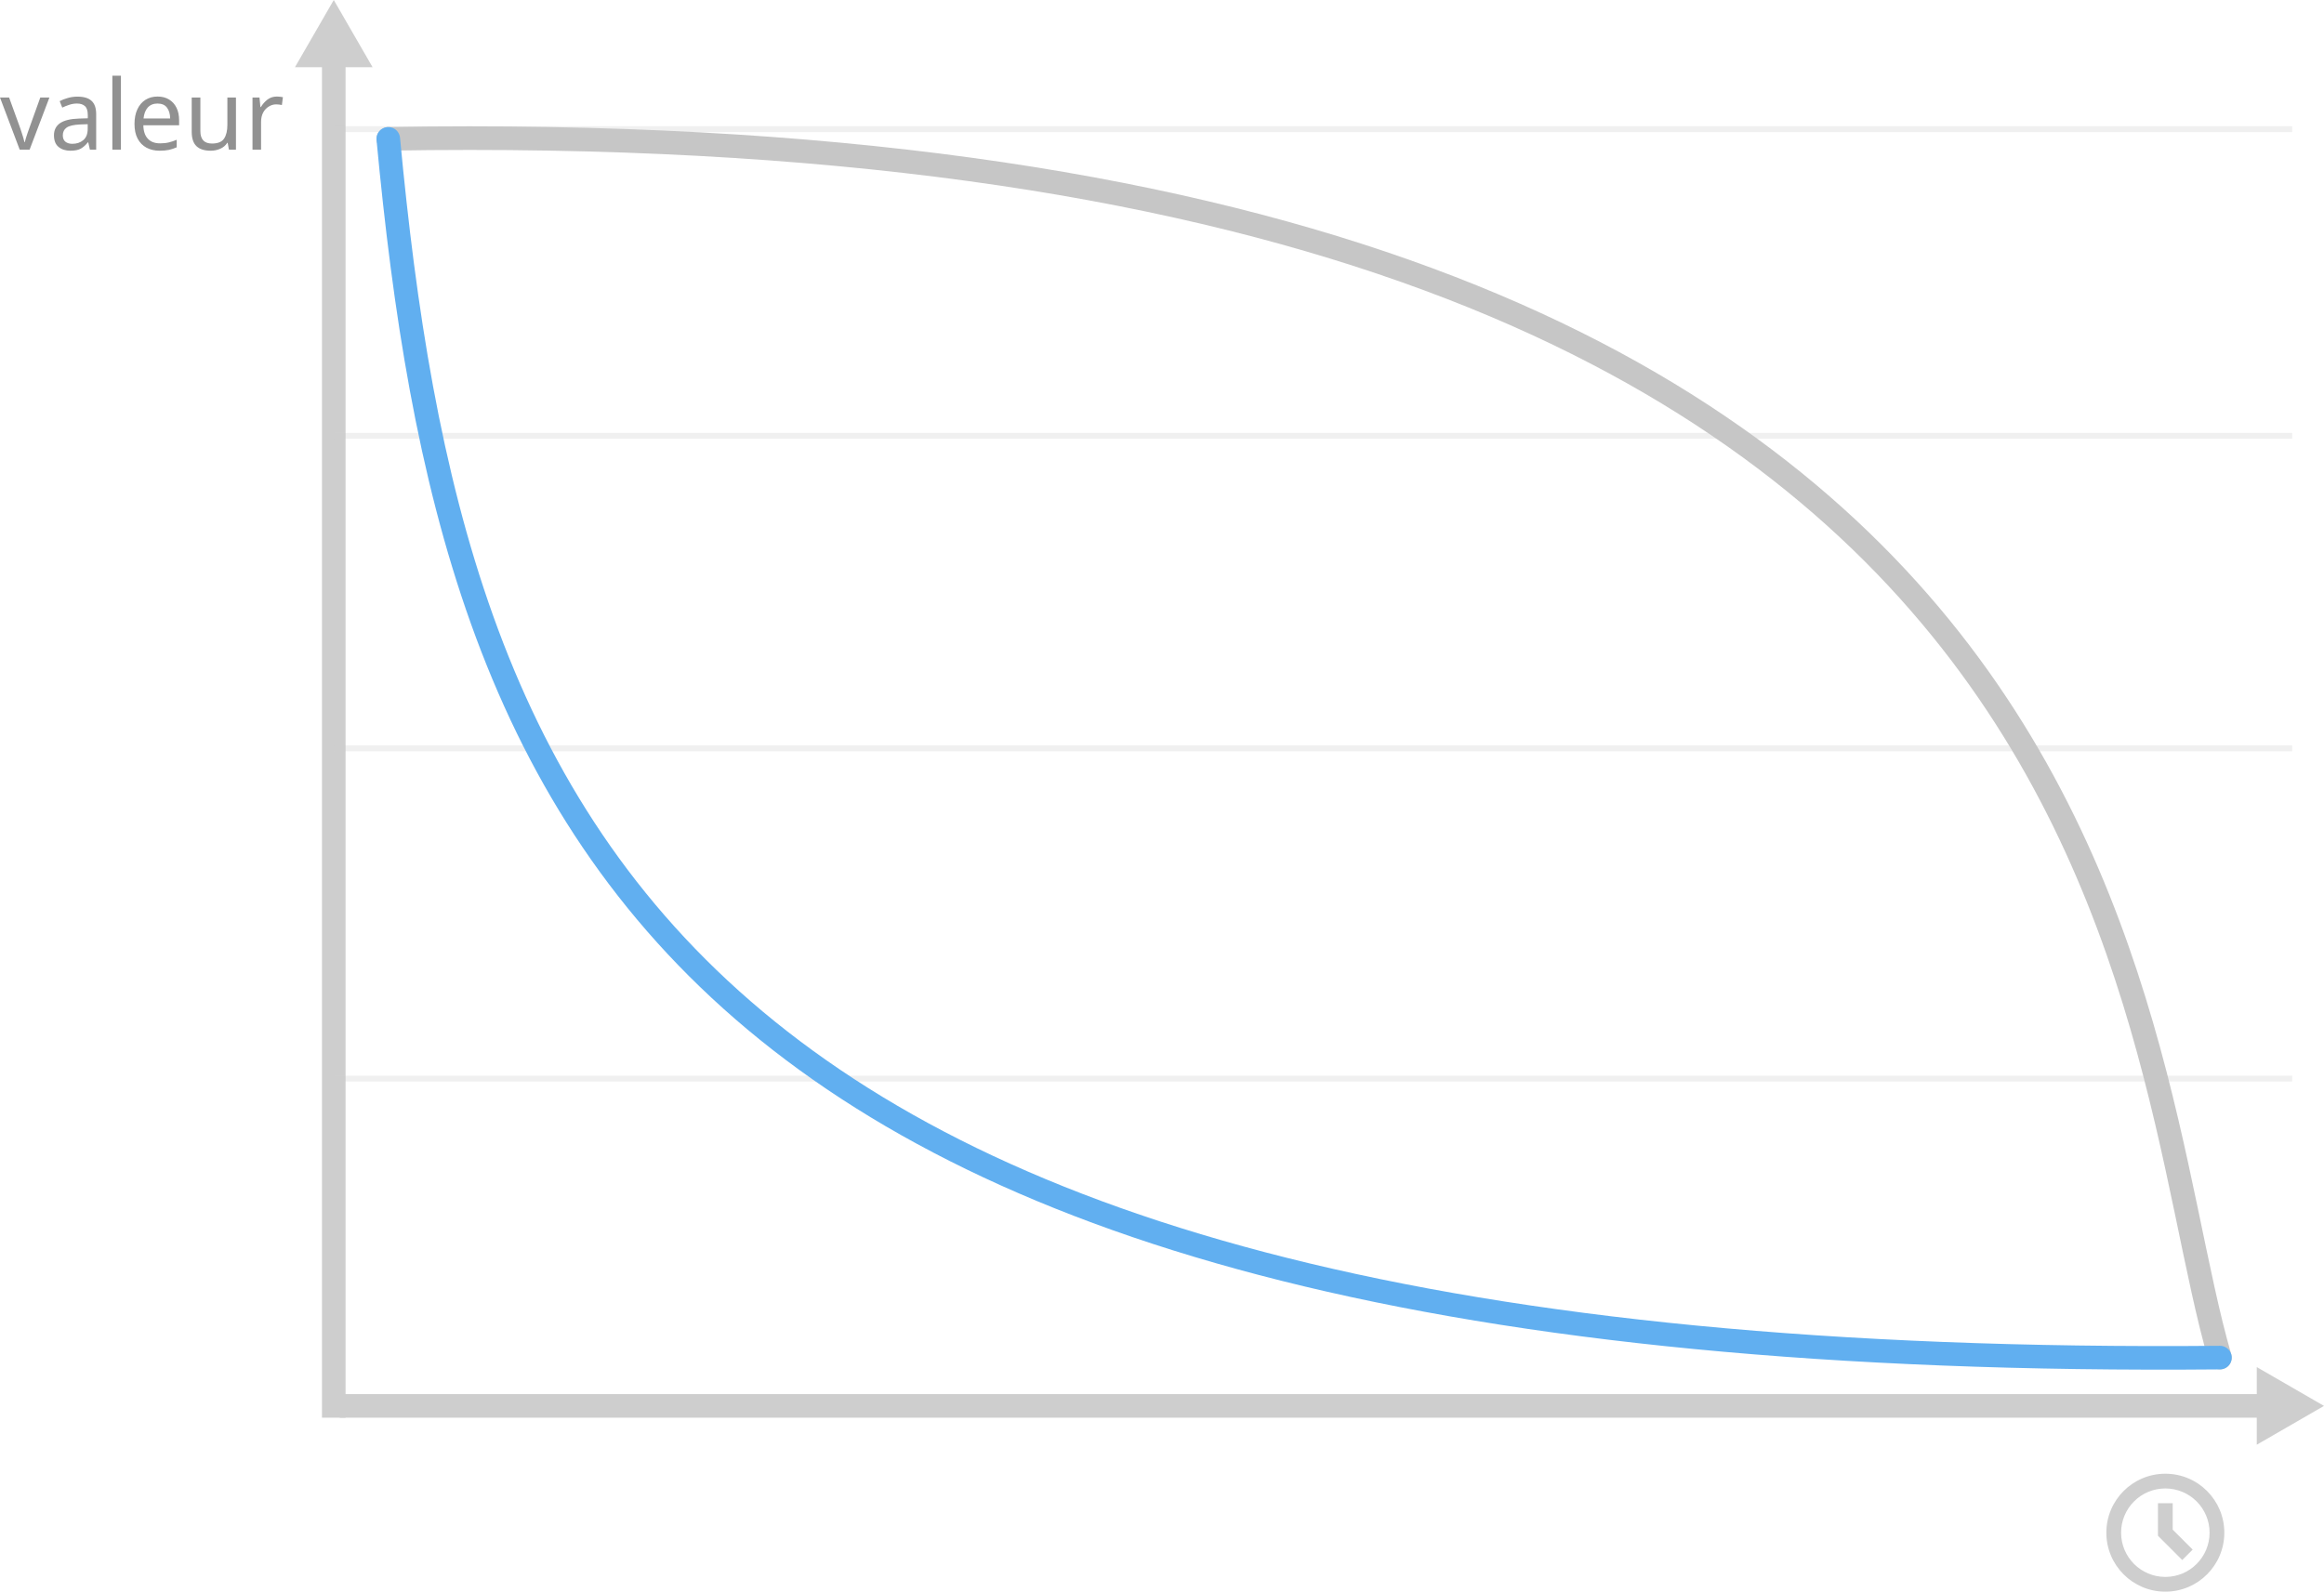
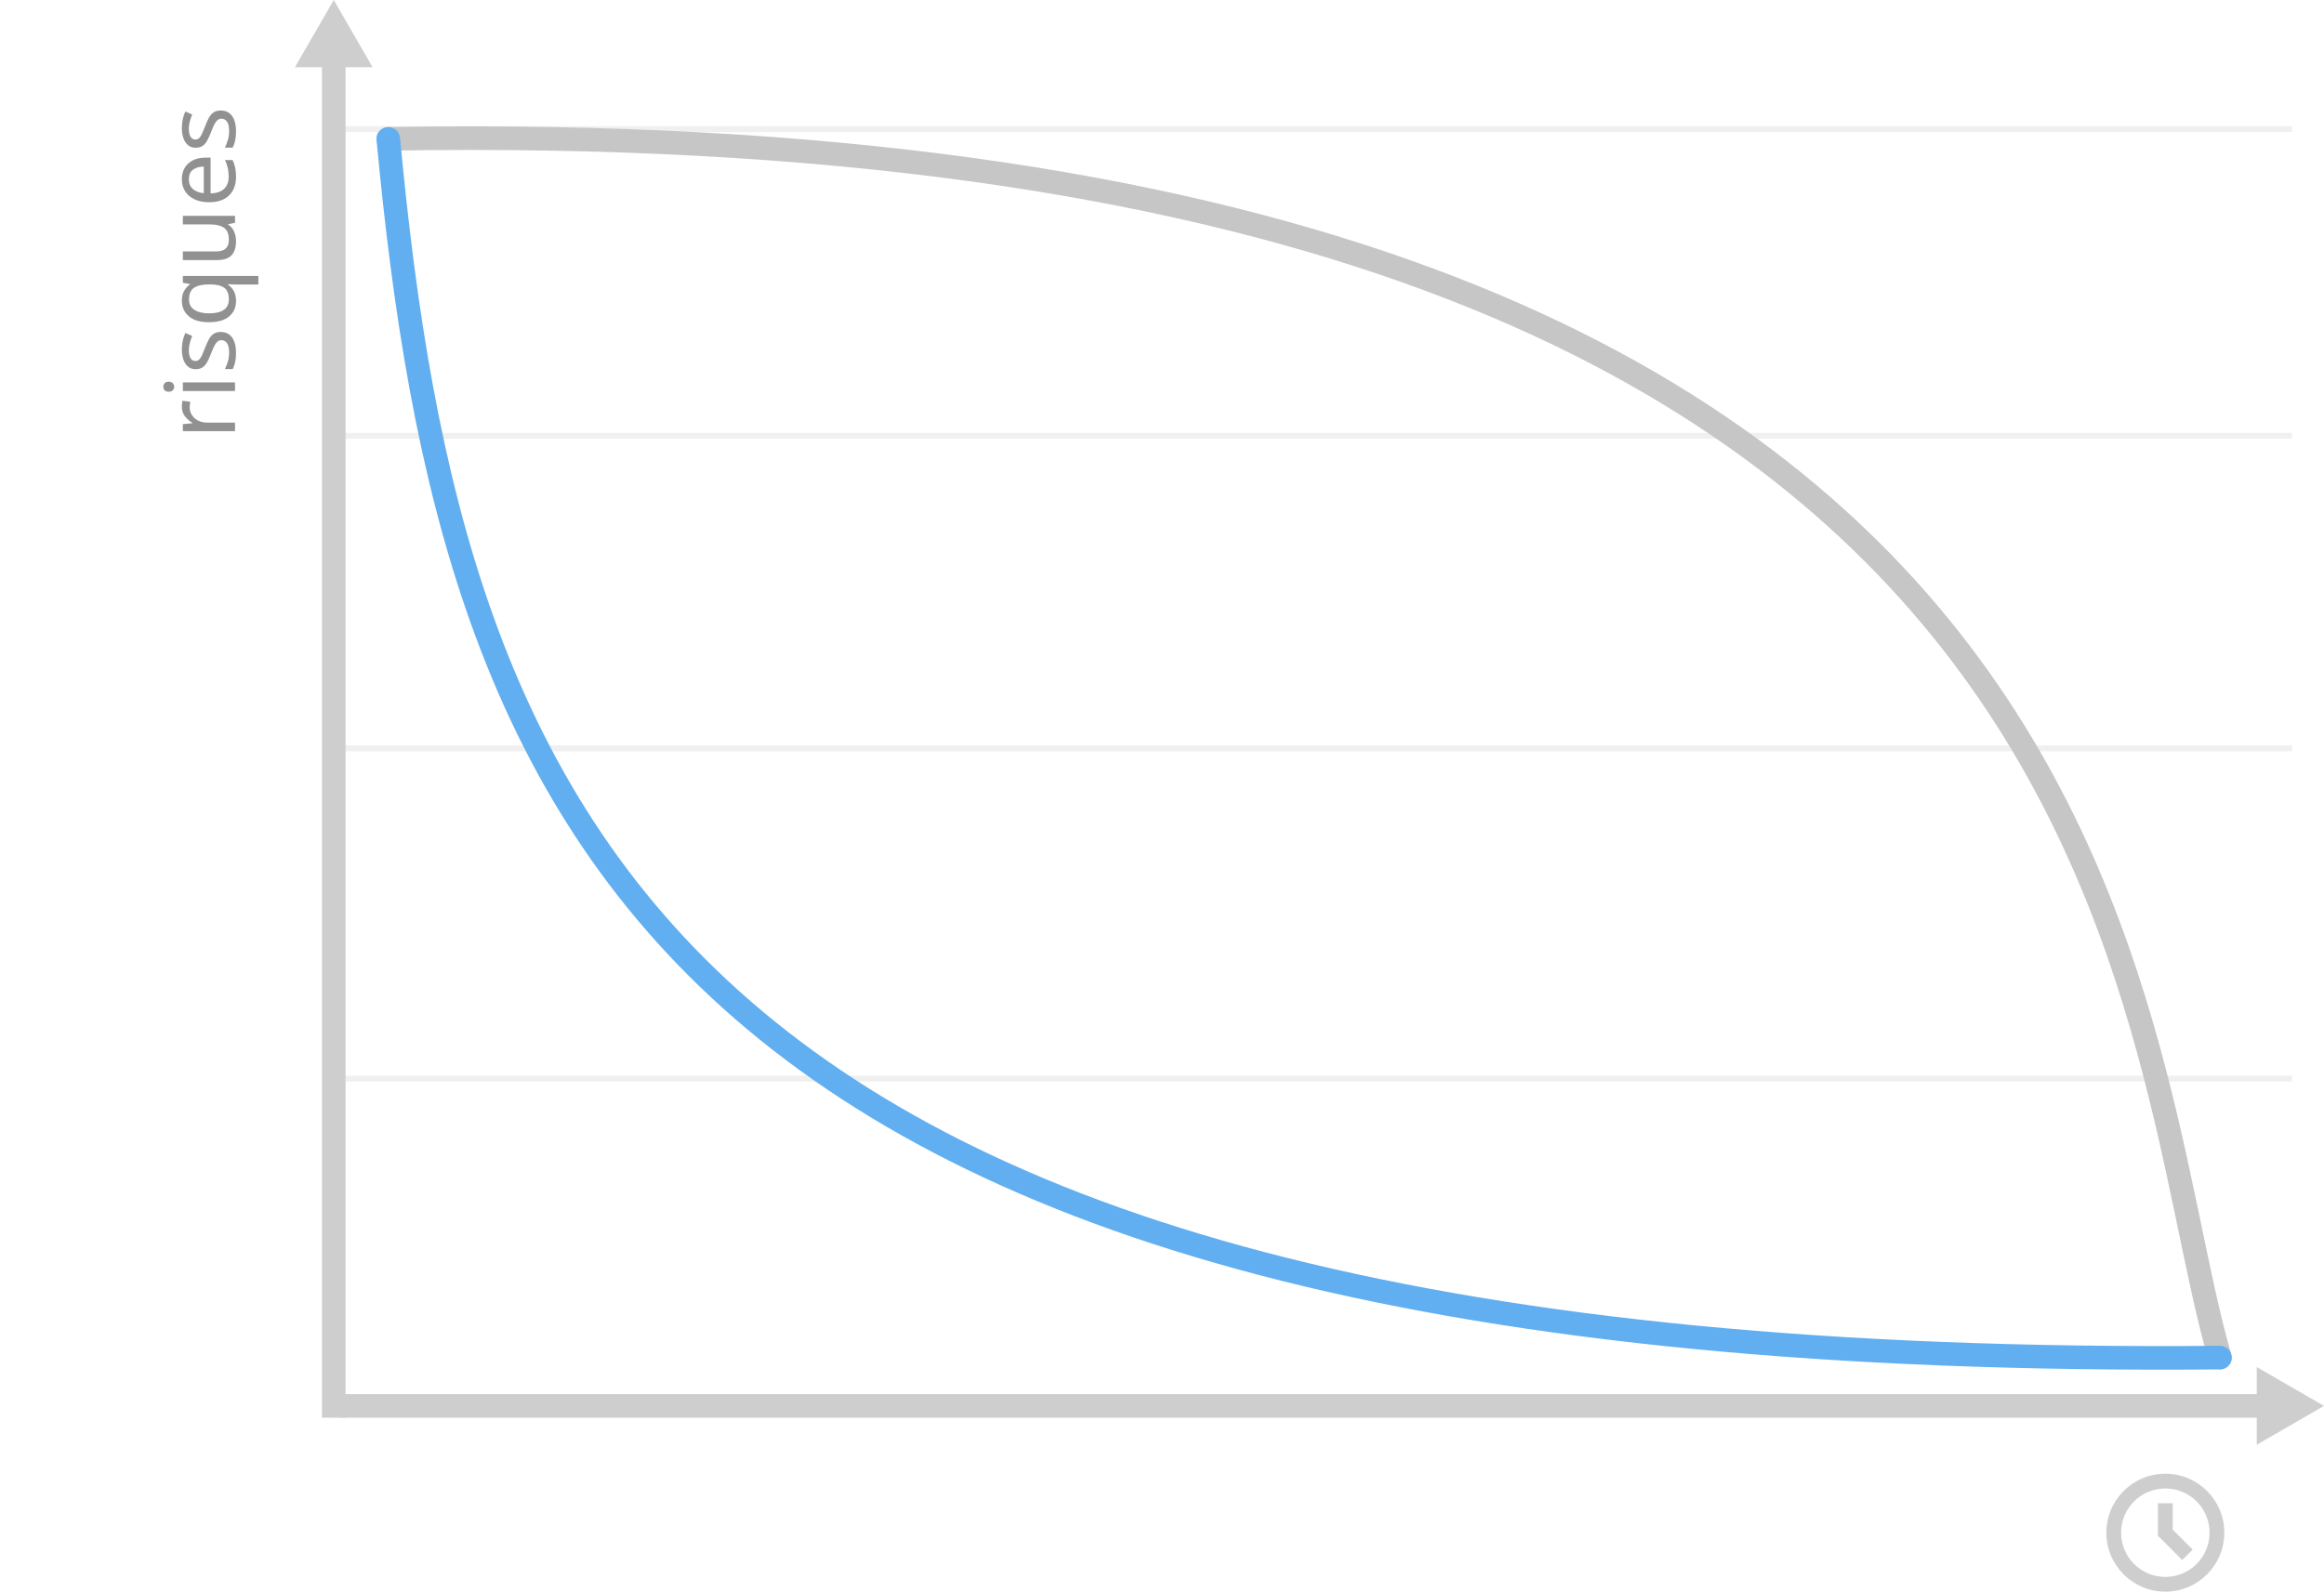
<svg xmlns="http://www.w3.org/2000/svg" version="1.1" id="agilite-valeur" x="0px" y="0px" width="393.98px" height="269.898px" viewBox="0 0 393.98 269.898" enable-background="new 0 0 393.98 269.898" xml:space="preserve">
  <g id="full">
    <g>
      <g id="r-plan">
        <line fill="none" stroke="#CECECE" stroke-width="4" stroke-miterlimit="10" x1="57.582" y1="238.398" x2="384.582" y2="238.398" />
        <g>
          <polygon fill="#CECECE" points="382.582,244.98 393.98,238.398 382.582,231.817     " />
        </g>
      </g>
    </g>
    <g>
      <g id="r-plan-2">
        <line fill="none" stroke="#CECECE" stroke-width="4" stroke-miterlimit="10" x1="56.582" y1="240.398" x2="56.582" y2="9.398" />
        <g>
          <polygon fill="#CECECE" points="63.164,11.398 56.583,0 50.001,11.398     " />
        </g>
      </g>
    </g>
-     <text id="r-valeur" transform="matrix(1 0 0 1 2.441406e-004 25.3855)" fill="#919191" font-family="'MyriadPro-Regular'" font-size="16.5">valeur</text>
+     <text id="r-valeur" transform="matrix(-4.371139e-008 -1 1 -4.371139e-008 39.8425 74.5188)" fill="#919191" font-family="'MyriadPro-Regular'" font-size="16.5">risques</text>
    <g id="r-scales" opacity="0.3">
      <line id="r-scale-1" fill="none" stroke="#CECECE" stroke-miterlimit="10" x1="56.582" y1="126.898" x2="388.582" y2="126.898" />
      <line id="r-scale-2" fill="none" stroke="#CECECE" stroke-miterlimit="10" x1="56.582" y1="73.898" x2="388.582" y2="73.898" />
      <line id="r-scale-3" fill="none" stroke="#CECECE" stroke-miterlimit="10" x1="56.582" y1="182.898" x2="388.582" y2="182.898" />
      <line id="r-scale-4" fill="none" stroke="#CECECE" stroke-miterlimit="10" x1="56.582" y1="21.898" x2="388.582" y2="21.898" />
    </g>
-     <path id="r-time" fill="#CECECE" d="M369.948,264.532l-4.116-4.116v-5.517h2.5v4.482l3.385,3.385L369.948,264.532z    M367.082,249.898c-5.522,0-10,4.477-10,10c0,5.522,4.478,10,10,10c5.523,0,10-4.478,10-10   C377.082,254.375,372.605,249.898,367.082,249.898z M367.082,267.398c-4.142,0-7.5-3.358-7.5-7.5c0-4.143,3.358-7.5,7.5-7.5   c4.143,0,7.5,3.357,7.5,7.5C374.582,264.04,371.224,267.398,367.082,267.398z" />
+     <path id="r-time" fill="#CECECE" d="M369.948,264.532l-4.116-4.116v-5.517h2.5v4.48l3.387,3.387L369.948,264.532z M367.082,249.898   c-5.521,0-10,4.477-10,10c0,5.521,4.479,10,10,10c5.523,0,10-4.479,10-10C377.082,254.375,372.605,249.898,367.082,249.898z    M367.082,267.398c-4.142,0-7.5-3.358-7.5-7.5c0-4.145,3.358-7.5,7.5-7.5c4.145,0,7.5,3.355,7.5,7.5   C374.582,264.04,371.224,267.398,367.082,267.398z" />
    <g>
      <g>
        <g>
-           <path id="r-old-gris" fill="none" stroke="#C6C6C6" stroke-width="4" stroke-linecap="round" stroke-miterlimit="10" d="      M65.823,23.544c299.092-5.021,294.366,151.423,310.516,206.664" />
+           <path id="r-old-gris" fill="none" stroke="#C6C6C6" stroke-width="4" stroke-linecap="round" stroke-miterlimit="10" d="      M65.823,23.544c299.092-5.021,294.366,151.423,310.518,206.664" />
        </g>
      </g>
    </g>
    <g>
      <g>
        <g>
-           <path id="r-courbe-bleue" fill="none" stroke="#61AFF0" stroke-width="4" stroke-linecap="round" stroke-miterlimit="10" d="      M65.823,23.544c10.908,116.051,45.908,209.051,310.516,206.664" />
+           <path id="r-courbe-bleue" fill="none" stroke="#61AFF0" stroke-width="4" stroke-linecap="round" stroke-miterlimit="10" d="      M65.823,23.544c10.908,116.051,45.908,209.051,310.518,206.664" />
        </g>
      </g>
    </g>
  </g>
</svg>
